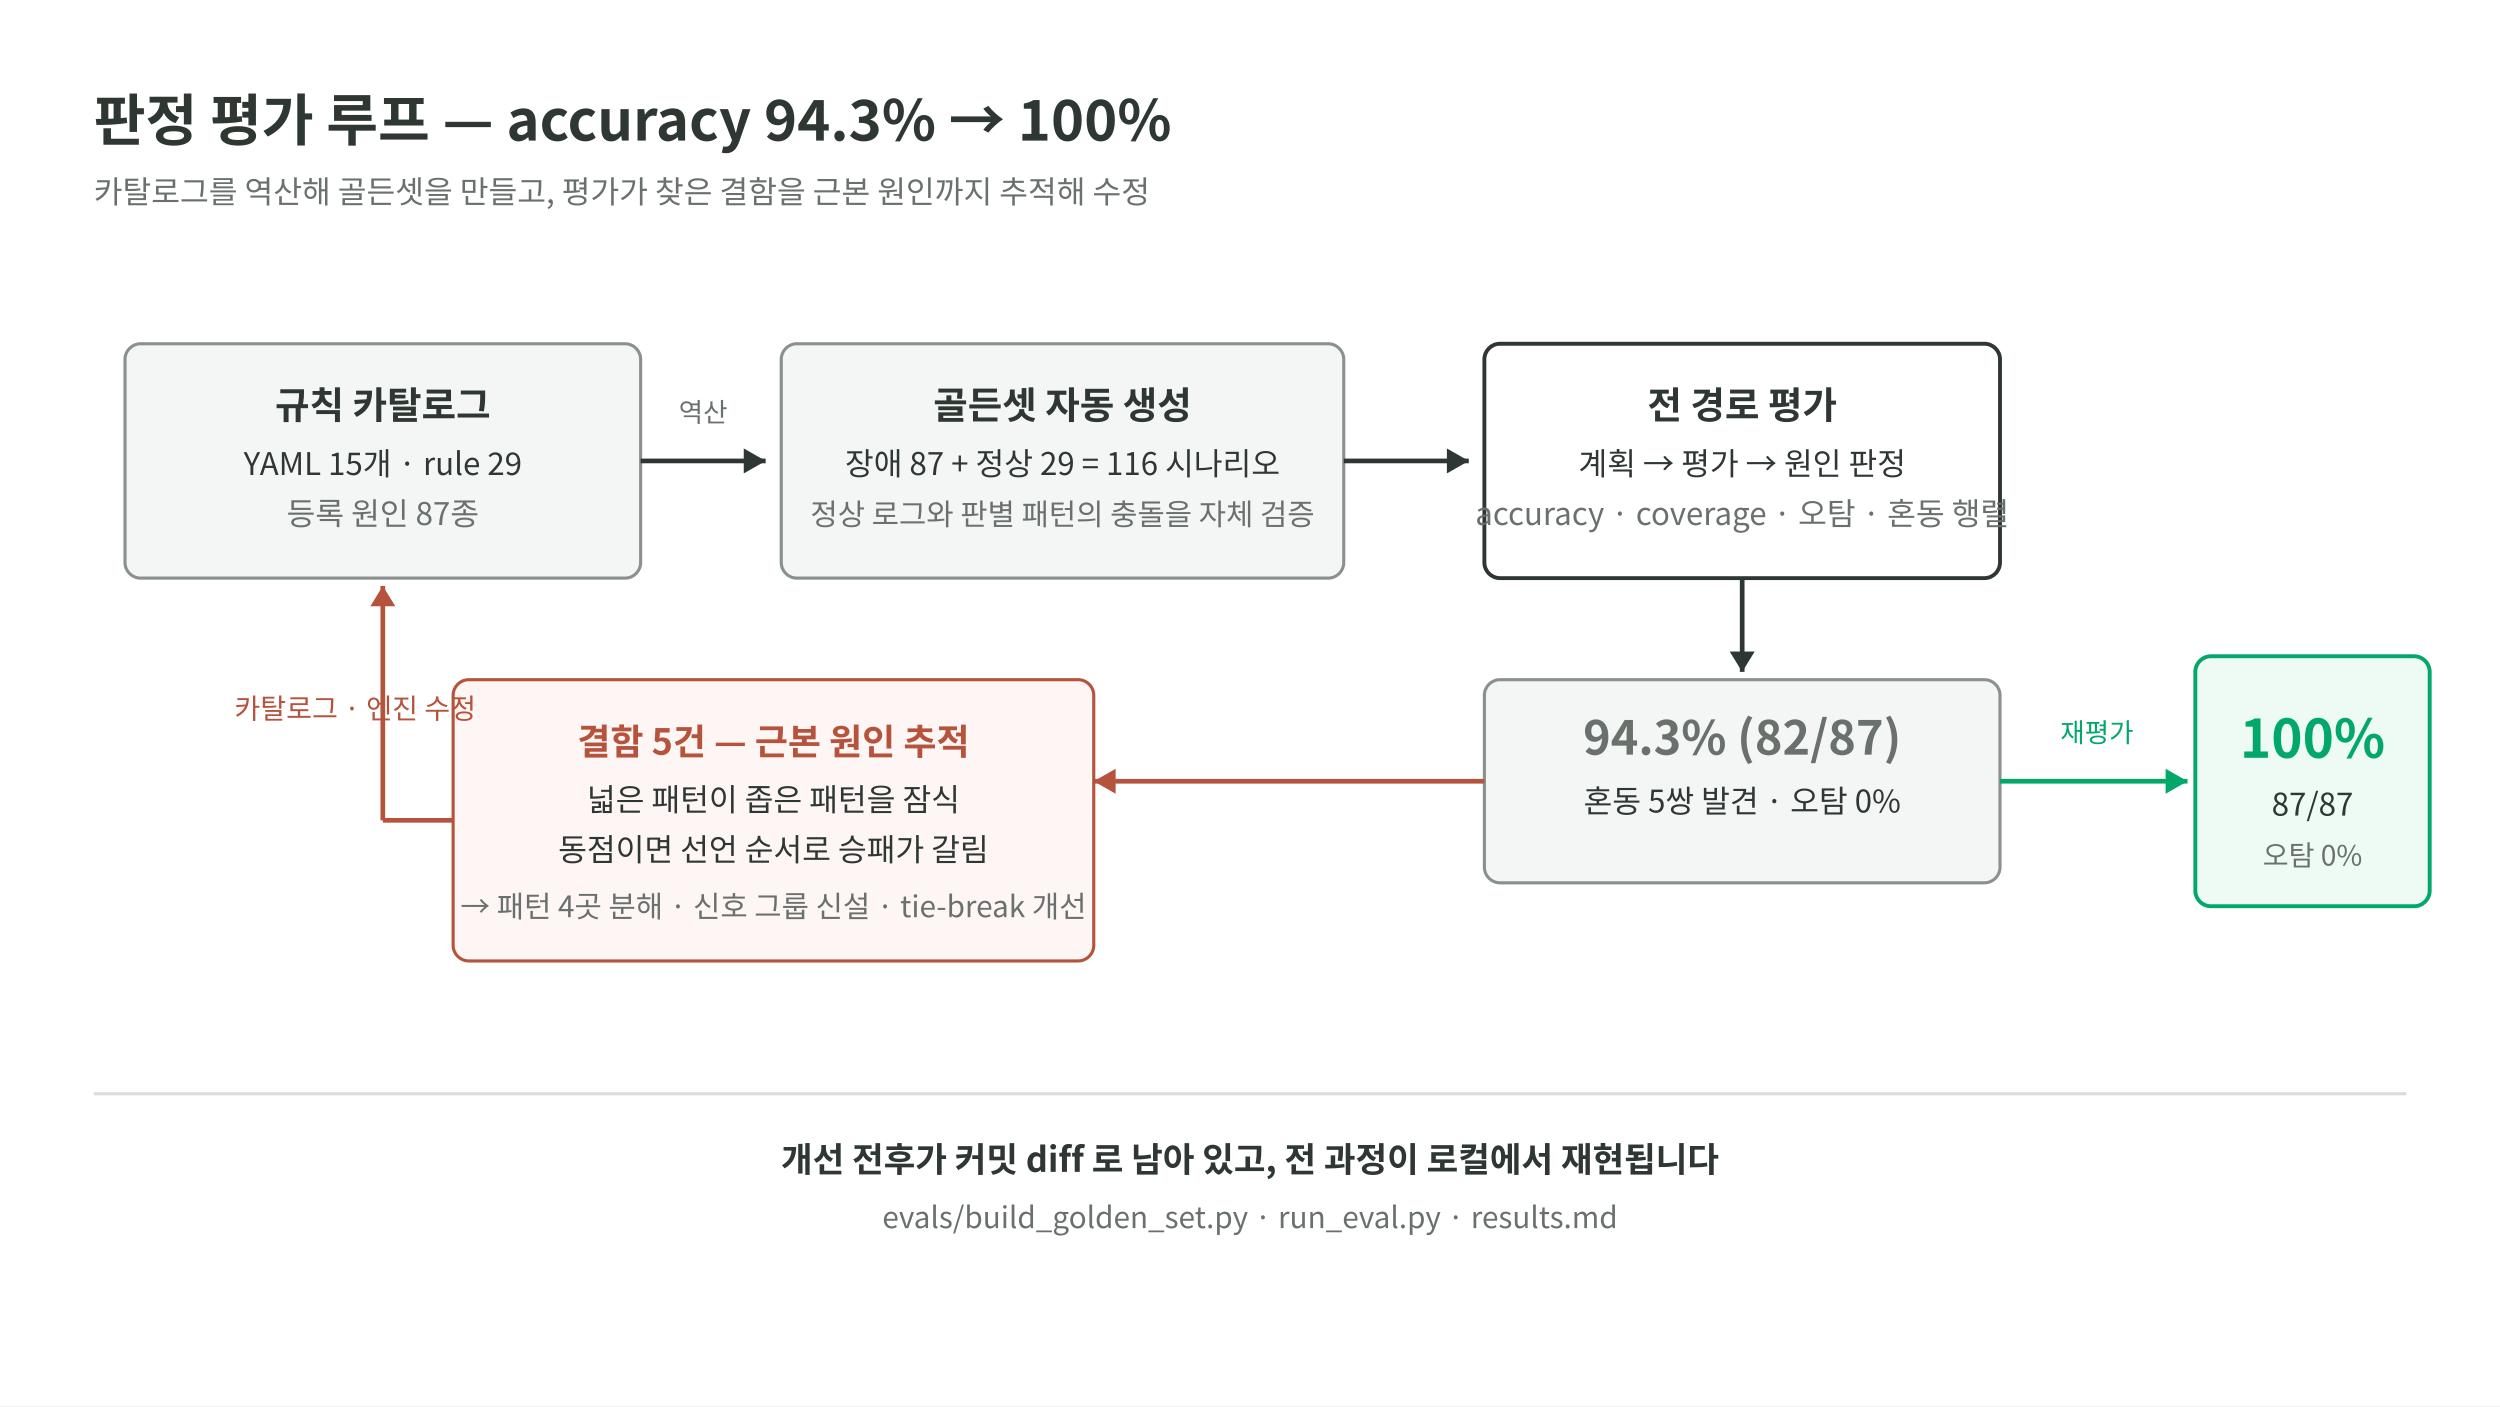
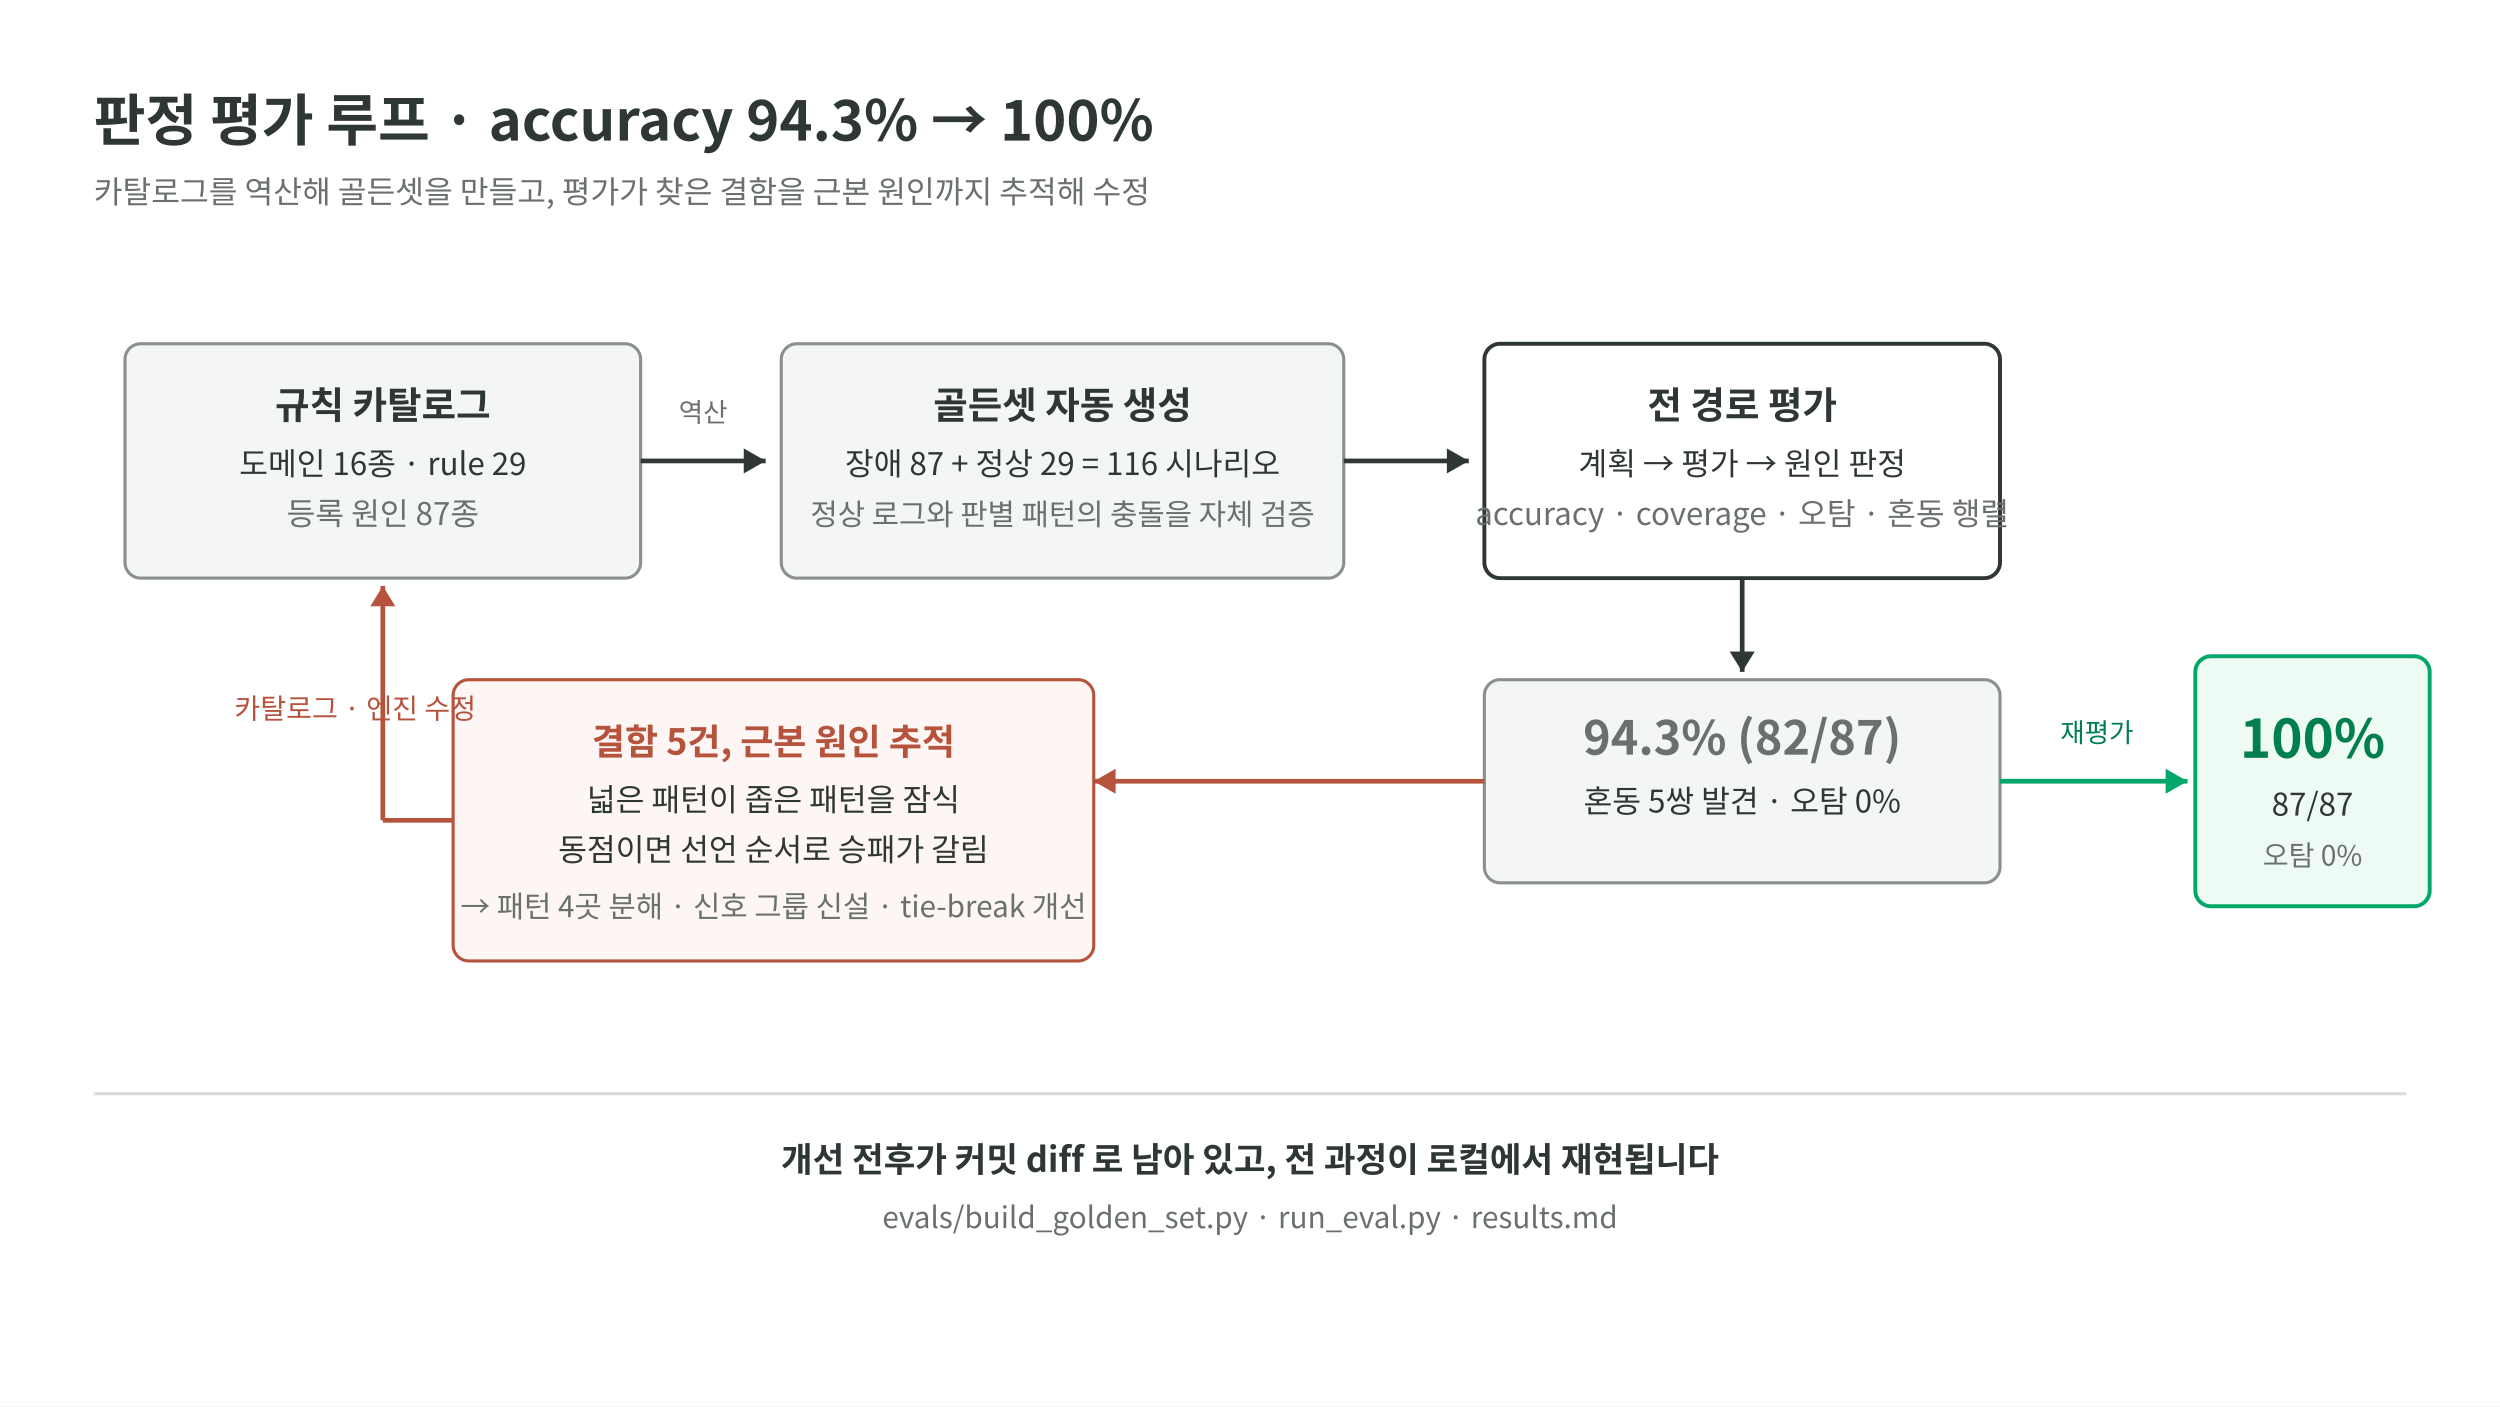
- <svg xmlns="http://www.w3.org/2000/svg" viewBox="0 0 1600 900">
+ <svg xmlns="http://www.w3.org/2000/svg" viewBox="0 0 1600 900" font-family="'Noto Sans KR','Noto Sans CJK KR',sans-serif">
  <rect x="0" y="0" width="1600" height="900" fill="#ffffff" />
-   <text x="60" y="90" font-family="'Noto Sans CJK KR','Noto Sans KR',sans-serif" font-size="36" font-weight="bold" fill="#2f3733">판정 평가 루프 — accuracy 94.3% → 100%</text>
-   <text x="60" y="130" font-family="'Noto Sans CJK KR','Noto Sans KR',sans-serif" font-size="20" fill="#6a716d">카탈로그를 역산해 골든셋을 만들고, 평가가 찾은 결함을 근본 원인까지 추적해 수정</text>
+   <text x="60" y="90" font-size="36" font-weight="bold" fill="#2f3733">판정 평가 루프 · accuracy 94.3% → 100%</text>
+   <text x="60" y="130" font-size="20" fill="#6a716d">카탈로그를 역산해 골든셋을 만들고, 평가가 찾은 결함을 근본 원인까지 추적해 수정</text>
  <rect x="80" y="220" width="330" height="150" rx="10" fill="#f4f6f5" stroke="#8a918d" stroke-width="2" />
-   <text x="245" y="268" text-anchor="middle" font-family="'Noto Sans CJK KR','Noto Sans KR',sans-serif" font-size="24" font-weight="bold" fill="#2f3733">규칙 카탈로그</text>
-   <text x="245" y="304" text-anchor="middle" font-family="'Noto Sans CJK KR','Noto Sans KR',sans-serif" font-size="20" fill="#2f3733">YAML 15개 · rule 29</text>
-   <text x="245" y="336" text-anchor="middle" font-family="'Noto Sans CJK KR','Noto Sans KR',sans-serif" font-size="20" fill="#6a716d">등록 원인 87종</text>
+   <text x="245" y="268" text-anchor="middle" font-size="24" font-weight="bold" fill="#2f3733">규칙 카탈로그</text>
+   <text x="245" y="304" text-anchor="middle" font-size="20" fill="#2f3733">도메인 16종 · rule 29</text>
+   <text x="245" y="336" text-anchor="middle" font-size="20" fill="#6a716d">등록 원인 87종</text>
  <line x1="410" y1="295" x2="490" y2="295" stroke="#2f3733" stroke-width="3" />
  <polygon points="490,295 476,287 476,303" fill="#2f3733" />
-   <text x="450" y="270" text-anchor="middle" font-family="'Noto Sans CJK KR','Noto Sans KR',sans-serif" font-size="17" fill="#6a716d">역산</text>
+   <text x="450" y="270" text-anchor="middle" font-size="17" fill="#6a716d">역산</text>
  <rect x="500" y="220" width="360" height="150" rx="10" fill="#f4f6f5" stroke="#8a918d" stroke-width="2" />
-   <text x="680" y="268" text-anchor="middle" font-family="'Noto Sans CJK KR','Noto Sans KR',sans-serif" font-size="24" font-weight="bold" fill="#2f3733">골든셋 자동 생성</text>
-   <text x="680" y="304" text-anchor="middle" font-family="'Noto Sans CJK KR','Noto Sans KR',sans-serif" font-size="20" fill="#2f3733">장애 87 + 정상 29 = 116 시나리오</text>
-   <text x="680" y="336" text-anchor="middle" font-family="'Noto Sans CJK KR','Noto Sans KR',sans-serif" font-size="19" fill="#6a716d">정상 로그와 판별 패턴의 충돌을 자체 검증</text>
+   <text x="680" y="268" text-anchor="middle" font-size="24" font-weight="bold" fill="#2f3733">골든셋 자동 생성</text>
+   <text x="680" y="304" text-anchor="middle" font-size="20" fill="#2f3733">장애 87 + 정상 29 = 116 시나리오</text>
+   <text x="680" y="336" text-anchor="middle" font-size="19" fill="#6a716d">정상 로그와 판별 패턴의 충돌을 자체 검증</text>
  <line x1="860" y1="295" x2="940" y2="295" stroke="#2f3733" stroke-width="3" />
  <polygon points="940,295 926,287 926,303" fill="#2f3733" />
  <rect x="950" y="220" width="330" height="150" rx="10" fill="#ffffff" stroke="#2f3733" stroke-width="2.5" />
-   <text x="1115" y="268" text-anchor="middle" font-family="'Noto Sans CJK KR','Noto Sans KR',sans-serif" font-size="24" font-weight="bold" fill="#2f3733">전 경로 평가</text>
-   <text x="1115" y="304" text-anchor="middle" font-family="'Noto Sans CJK KR','Noto Sans KR',sans-serif" font-size="20" fill="#2f3733">계획 → 평가 → 원인 판정</text>
-   <text x="1115" y="336" text-anchor="middle" font-family="'Noto Sans CJK KR','Noto Sans KR',sans-serif" font-size="20" fill="#6a716d">accuracy · coverage · 오탐 · 혼동 행렬</text>
+   <text x="1115" y="268" text-anchor="middle" font-size="24" font-weight="bold" fill="#2f3733">전 경로 평가</text>
+   <text x="1115" y="304" text-anchor="middle" font-size="20" fill="#2f3733">계획 → 평가 → 원인 판정</text>
+   <text x="1115" y="336" text-anchor="middle" font-size="20" fill="#6a716d">accuracy · coverage · 오탐 · 혼동 행렬</text>
  <line x1="1115" y1="370" x2="1115" y2="430" stroke="#2f3733" stroke-width="3" />
  <polygon points="1115,430 1107,417 1123,417" fill="#2f3733" />
  <rect x="950" y="435" width="330" height="130" rx="10" fill="#f4f6f5" stroke="#8a918d" stroke-width="2" />
-   <text x="1115" y="483" text-anchor="middle" font-family="'Noto Sans CJK KR','Noto Sans KR',sans-serif" font-size="30" font-weight="bold" fill="#6a716d">94.3% (82/87)</text>
-   <text x="1115" y="520" text-anchor="middle" font-family="'Noto Sans CJK KR','Noto Sans KR',sans-serif" font-size="20" fill="#2f3733">혼동 5쌍 발견 · 오탐 0%</text>
+   <text x="1115" y="483" text-anchor="middle" font-size="30" font-weight="bold" fill="#6a716d">94.3% (82/87)</text>
+   <text x="1115" y="520" text-anchor="middle" font-size="20" fill="#2f3733">혼동 5쌍 발견 · 오탐 0%</text>
  <line x1="950" y1="500" x2="700" y2="500" stroke="#b5533c" stroke-width="3" />
  <polygon points="700,500 714,492 714,508" fill="#b5533c" />
  <rect x="290" y="435" width="410" height="180" rx="10" fill="#fdf6f4" stroke="#b5533c" stroke-width="2" />
-   <text x="495" y="483" text-anchor="middle" font-family="'Noto Sans CJK KR','Noto Sans KR',sans-serif" font-size="23" font-weight="bold" fill="#b5533c">결함 5건 — 근본 원인 추적</text>
-   <text x="495" y="519" text-anchor="middle" font-family="'Noto Sans CJK KR','Noto Sans KR',sans-serif" font-size="20" fill="#2f3733">넓은 패턴이 좁은 패턴을 잠식</text>
-   <text x="495" y="551" text-anchor="middle" font-family="'Noto Sans CJK KR','Noto Sans KR',sans-serif" font-size="20" fill="#2f3733">동점이면 선언 순서로 승패가 갈림</text>
-   <text x="495" y="587" text-anchor="middle" font-family="'Noto Sans CJK KR','Noto Sans KR',sans-serif" font-size="19" fill="#6a716d">→ 패턴 4곳 분해 · 신호 그룹 신설 · tie-break 개선</text>
+   <text x="495" y="483" text-anchor="middle" font-size="23" font-weight="bold" fill="#b5533c">결함 5건, 근본 원인 추적</text>
+   <text x="495" y="519" text-anchor="middle" font-size="20" fill="#2f3733">넓은 패턴이 좁은 패턴을 잠식</text>
+   <text x="495" y="551" text-anchor="middle" font-size="20" fill="#2f3733">동점이면 선언 순서로 승패가 갈림</text>
+   <text x="495" y="587" text-anchor="middle" font-size="19" fill="#6a716d">→ 패턴 4곳 분해 · 신호 그룹 신설 · tie-break 개선</text>
  <line x1="290" y1="525" x2="245" y2="525" stroke="#b5533c" stroke-width="3" />
  <line x1="245" y1="525" x2="245" y2="375" stroke="#b5533c" stroke-width="3" />
  <polygon points="245,375 237,388 253,388" fill="#b5533c" />
-   <text x="150" y="460" font-family="'Noto Sans CJK KR','Noto Sans KR',sans-serif" font-size="18" fill="#b5533c">카탈로그 · 엔진 수정</text>
+   <text x="150" y="460" font-size="18" fill="#b5533c">카탈로그 · 엔진 수정</text>
  <line x1="1280" y1="500" x2="1400" y2="500" stroke="#02a76a" stroke-width="3" />
  <polygon points="1400,500 1386,492 1386,508" fill="#02a76a" />
-   <text x="1342" y="475" text-anchor="middle" font-family="'Noto Sans CJK KR','Noto Sans KR',sans-serif" font-size="17" fill="#02a76a">재평가</text>
+   <text x="1342" y="475" text-anchor="middle" font-size="17" fill="#027f50">재평가</text>
  <rect x="1405" y="420" width="150" height="160" rx="10" fill="#eefaf4" stroke="#02a76a" stroke-width="2.5" />
-   <text x="1480" y="485" text-anchor="middle" font-family="'Noto Sans CJK KR','Noto Sans KR',sans-serif" font-size="34" font-weight="bold" fill="#02a76a">100%</text>
-   <text x="1480" y="522" text-anchor="middle" font-family="'Noto Sans CJK KR','Noto Sans KR',sans-serif" font-size="20" fill="#2f3733">87/87</text>
-   <text x="1480" y="554" text-anchor="middle" font-family="'Noto Sans CJK KR','Noto Sans KR',sans-serif" font-size="18" fill="#6a716d">오탐 0%</text>
+   <text x="1480" y="485" text-anchor="middle" font-size="34" font-weight="bold" fill="#027f50">100%</text>
+   <text x="1480" y="522" text-anchor="middle" font-size="20" fill="#2f3733">87/87</text>
+   <text x="1480" y="554" text-anchor="middle" font-size="18" fill="#6a716d">오탐 0%</text>
  <line x1="60" y1="700" x2="1540" y2="700" stroke="#d9dde0" stroke-width="2" />
-   <text x="800" y="750" text-anchor="middle" font-family="'Noto Sans CJK KR','Noto Sans KR',sans-serif" font-size="22" font-weight="bold" fill="#2f3733">개선 전후가 커밋 diff 로 남아 있고, 전 과정이 로컬에서 재현됩니다</text>
-   <text x="800" y="786" text-anchor="middle" font-family="'Noto Sans CJK KR','Noto Sans KR',sans-serif" font-size="19" fill="#6a716d">evals/build_golden_set.py · run_eval.py · results.md</text>
+   <text x="800" y="750" text-anchor="middle" font-size="22" font-weight="bold" fill="#2f3733">개선 전후가 커밋 diff 로 남아 있고, 전 과정이 로컬에서 재현됩니다</text>
+   <text x="800" y="786" text-anchor="middle" font-size="19" fill="#6a716d">evals/build_golden_set.py · run_eval.py · results.md</text>
</svg>
